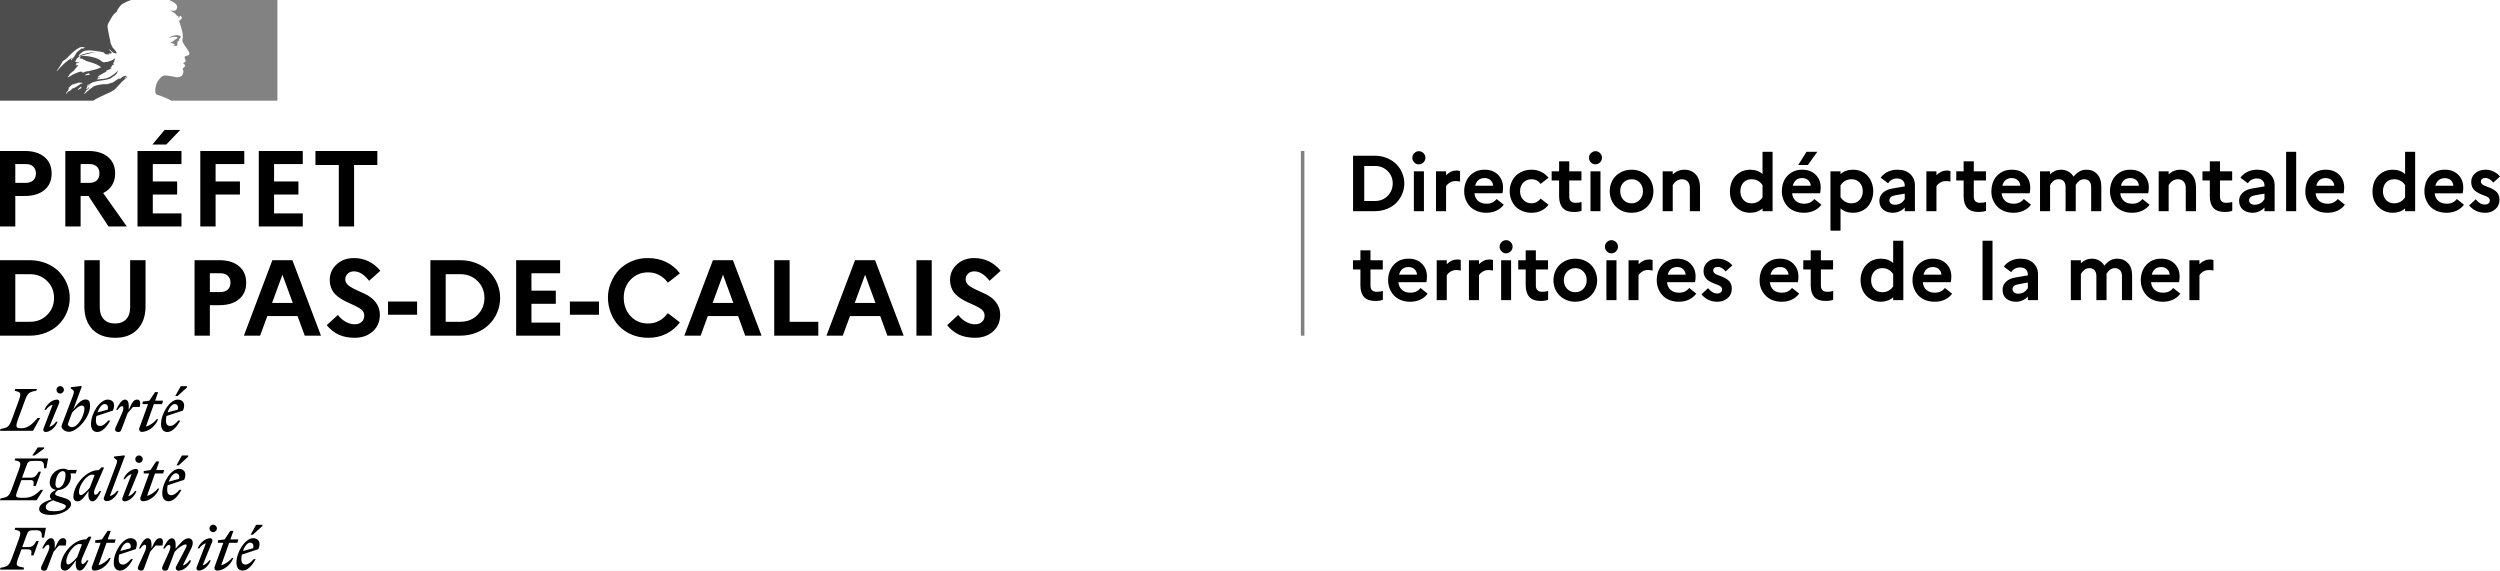
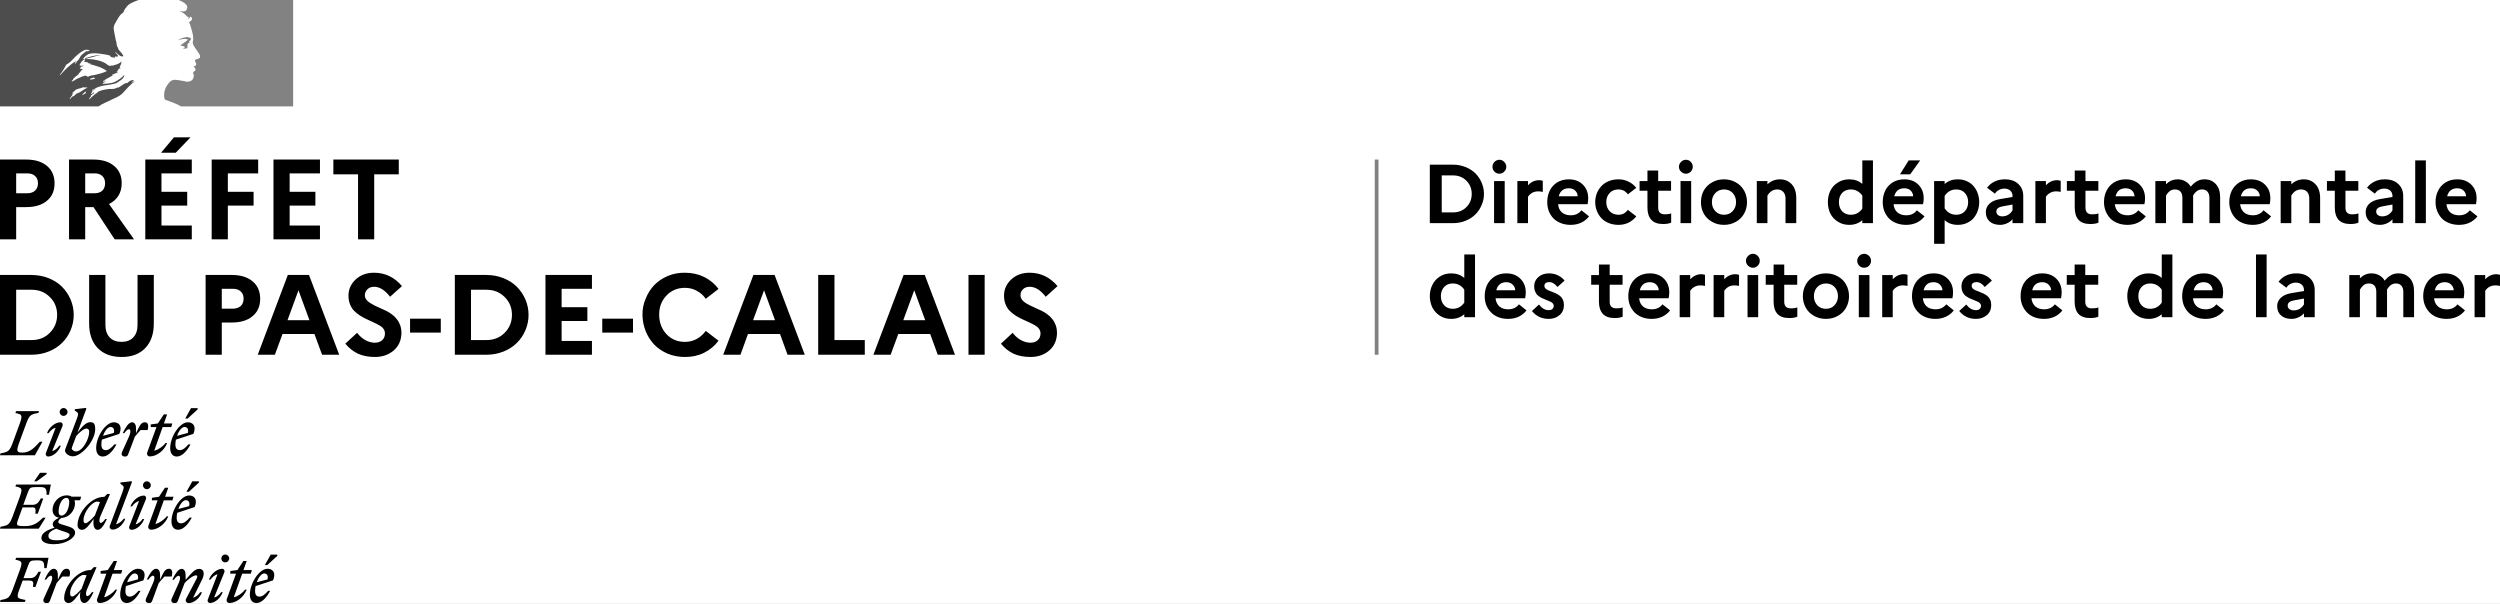
- <svg xmlns="http://www.w3.org/2000/svg" viewBox="1000 1000 24838 5670">
-   <path fill="#fff" d="M1000 1000h24838v5670h-24838z" />
+ <svg xmlns="http://www.w3.org/2000/svg" viewBox="1000 1000 23503 5670">
+   <path fill="#fff" d="M1000 1000h23503v5670h-23503z" />
  <g>
    <path d="M2145 1884c11-11 22-22 32-34 20-23 40-44 63-64 7-6 14-12 21-16 2-2 2-6 4-8-9 4-15 11-25 15-2 0-4-2-2-4 7-5 14-10 20-15h-1c-2 0-2-2-2-4-25-4-43 13-60 28-4 2-8-2-9-2-28 9-49 34-77 45v-4c-11 4-22 11-34 13-17 4-32 2-47 2-23 2-46 7-69 12-1 0-1 0-2 1-12 3-24 8-35 14l-4 4c-4 4-8 9-13 11-12 6-21 16-31 25-1 1-2 1-3 1-10 10-20 20-30 29-1 1-4 1-6 1 0-1 1-1 1-2 2-3 3-5 5-8l6-9c3-4 5-8 8-11 1-1 1-2 0-2-1-1-2-1-3-1 9-9 21-17 32-24-1 0-3-1-2-2 1-2 2-3 3-5 0-1 0-1 1-2 0-1-1-1-1-2l-9 6c-5 4-8 12-15 12h-3c-1 0-2 0-2-1v-1c0-1 1-1 1-2s1-1 1-2c0 0 0-1 1-1 0-1 1-2 1-2 0-1 1-1 1-2 1-1 2-3 2-4 0-1 1-1 1-2 1-1 1-2 2-3 1-2 0-3-1-3 3-5 8-8 13-11h-1c7-4 15-8 22-12l3-3c-11 4-20 9-30 15 0 0-2 1-3 2 0 0-2 1-5-2v-1c2-4 8-6 11-9 2 0 4 0 4 2 61-47 144-36 214-60 6-4 11-8 17-11 9-4 17-13 28-19 15-11 26-25 32-43 0-2-2-4-2-4-25 26-53 47-83 62-40 21-83 17-125 23 2-4 6-4 9-4 0-6 4-8 8-11h6c2 0 2-4 4-4 4 0 10-2 8-2-6-8-17 6-26 0 4-4 2-9 6-11h8c0-4 4-8 4-8 28-17 55-30 81-45-6 0-9 6-15 2 4 0 0-6 4-6 21-6 38-17 59-25-8 0-13 6-21 0 4-2 6-6 11-6v-6c0-2 2-2 4-2-2 0-4-2-4-2 2-4 8-2 11-6-2 0-6 0-6-2 6-8 15-9 25-11-2-4-8 0-8-4 0-2 2-2 4-2h-4c-4-2-2-6-2-8 11-13 11-30 17-45-2 0-4 0-4-2-19 21-49 28-77 36h-13c-9 4-23 4-32-2-8-4-11-9-19-15-15-9-30-17-47-23-47-15-96-23-145-21 21-11 44-12 66-19 32-9 62-21 96-19-6-2-13 0-19 0-26-2-53 6-81 11-19 4-36 11-55 15-11 4-17 15-30 13v-6c19-23 42-45 72-47 34-6 66 0 100 4 25 2 47 8 72 13 9 0 11 15 19 17 11 4 23 0 34 8 0-4-2-8 0-11 8-8 17 2 25-2 15-9-13-26-21-40 0-2 2-4 2-4 15 13 26 28 45 38 9 4 32 9 28-2-9-21-28-38-44-57v-8c-4 0-4-2-6-4v-8c-8-4-6-11-9-17-6-9-2-23-6-34-4-11-6-21-8-32-6-32-13-60-17-91-4-36 21-64 38-96 13-23 28-45 53-60 6-23 21-42 36-60 15-18 40-30 58-38 26-12 50-19 50-19h-1304v1e3h927c36-26 72-38 122-63 24-10 78-35 96-53m-290-136c-4 0-11 2-9-2 2-9 15-9 23-13 4-2 9-6 13-4 4 6 9 4 13 8-12 11-27 6-40 11m-290-41s-2-2-2-4c25-32 43-62 61-96 25-13 45-32 64-53 32-34 66-64 106-83 15-6 34-4 49 2-6 8-15 6-23 11-2 0-4 0-6-2 2-2 2-4 2-6-19 21-45 30-60 55-11 19-19 43-43 49-8 2 2-6-2-4-59 36-100 80-146 131m157-125c-2 4-4 4-6 8-2 4-4 6-8 8-2 0-4 0-4-2 2-8 8-15 15-17 3-1 3 1 3 3m88 283c-1 2-3 4-5 6 2 0 4 2 2 3-4 4-9 8-14 10h-3c-2 2-5 4-7 7-2 2-13 1-10-2 5-4 9-9 14-13 3-2 6-5 8-8 1-2 2-3 4-4 3-2 13-3 11 1m-34-15c-8 5-15 10-22 15-8 5-17 8-25 12-1-1-2-1-3-1-7 4-13 9-19 15l-3 3-3 3-4 4c-1 1-1 2-3 3-1 1-4 1-4-1-1 1-2 1-3 2-1 1-2 1-3 2h-2c-2 2-5 4-7 6-4 4-8 7-11 12v1l-1 1s0 1-1 1c0 1-1 1-1 2 0 0-1 1-2 1l-1-1s0-1-1-1c-1-1-1-2-2-3v-1c2-2 4-4 6-7 1-1 1-2 2-2 1-1 2-3 3-4 0-1 1-1 1-2 2-3 4-5 6-8l1-1c1-1 2-3 3-4s1-2 2-4v-1c1-2 1-3 2-4v-1c0-1 0-1 1-2 0-1 0-2 1-3v-1c2-4 5-7 8-10h-1c-3 2-5 4-7 6-2 2-6-1-3-3 2-1 3-3 4-4 3-3 6-7 10-10 2-2 4-3 6-4l1-1c1-2 3-3 4-5 18-17 49-17 72-28 9-4 21 2 30 0 6 0 11 0 17 4-17 3-32 14-48 24m39-132c-2-2 6 0 8-4h-15c-2 0-2-2-2-4-9 2-21 6-30 8-13 4-25 13-40 17-21 8-38 25-60 32-2 0-2-2-2-4 2-6 9-8 13-13 0-2 0-4-2-4 15-21 36-32 55-49v-6c6-8 15-11 19-21 2-6 10-13 19-17-2-2-6-2-6-6-8 0-15 4-23-2 4-3 8-5 12-7-2 0-3-1-4-3-2-4 4-8 9-9 8-2 17-2 23-8-13-2-28 4-42-4 9-25 25-45 47-57 2 0 6 0 6 2 0 9-6 17-15 19 15 4 30 4 45 11-2 4-6 2-8 2 9 6 21 2 30 9-6 6-11 0-17 0 59 17 121 30 170 68-42 21-85 30-130 40-6 0-9 0-15-2 0 2 0 6-2 6-8 0-13 0-19 4-7 6-18 8-24 2" fill="#4d4d4d" />
    <path d="M3755 1e3h-1074s2 0 10 5c9 5 20 11 27 14 14 7 27 16 36 30 4 6 9 17 6 25-4 9-6 25-15 28-11 6-26 6-40 4-8 0-15-2-23-4 28 11 55 25 74 51 2 4 9 6 17 6 2 0 2 4 2 6-4 4-8 6-6 11h6c9-4 8-23 21-17 9 6 13 19 8 28-8 8-15 13-23 19-2 4-2 9 0 13 6 8 8 15 9 23 6 13 8 28 13 42 8 28 15 57 13 85 0 15-8 28-2 43 4 15 13 26 21 40 8 11 15 19 21 30 11 19 32 38 23 59-6 13-26 11-40 19-11 9-2 25 4 34 9 17-11 28-25 34 4 6 11 4 13 8 2 9 11 15 6 25-8 11-30 17-19 34 8 13 3 28-2 42-6 17-21 25-34 28-11 4-25 4-36 2-4-2-8-4-11-4-32-4-64-13-96-13-9 2-19 4-26 7-9 6-16 13-23 20-1 2-3 3-4 5-1 1-2 2-2 3l-2 2c-6 7-10 14-15 22 0 1-1 1-1 1 0 1-1 2-2 3-6 11-11 23-14 35-13 43-7 80 2 89 2 2 62 21 104 40 20 9 33 15 45 23h1055v-1e3z" fill="#828282" />
    <path d="M2745 1366c8 2 19 2 19 6-4 15-26 19-38 34h-6c-6 4-4 13-9 13-6-2-11 0-17 2 8 8 17 13 28 11 2 0 6 4 6 8 0 0 2 0 4-2 2 0 4 0 4 2v8c-6 8-15 4-23 6 15 4 30 4 44 0 11-4 0-23 8-32-4 0 0-6-4-6 4-4 8-9 11-11 4 0 9-2 11-6 0-4-8-6-6-9 11-8 21-19 17-30-2-6-17-6-26-10s-21 0-32 2c-9 0-19 6-28 8-13 4-25 11-36 19 13-6 26-8 41-11 11-2 20-4 32-2" stroke-width="1" fill="gray" />
  </g>
  <g>
    <path d="M1e3 3250v-750h247q123 0 195 60 71 60 71 164 0 104-71 163-71 60-195 60h-95v303zm152-433h102q49 0 76-25t27-70q0-43-28-68-27-25-75-24h-102zm497 433v-750h229q124 0 195 60 72 60 71 164 0 67-31 116-31 50-88 78l235 332h-182l-199-303h-78v303zm152-433h86q48 0 74-24 27-25 27-71 0-43-27-68t-74-24h-86zm565 433v-750h437v130h-285v173h242v130h-242v187h285v130zm148-814 121-145h156l-139 145zm476 814v-750h437v130h-285v173h242v130h-242v317zm581 0v-750h437v130h-285v173h242v130h-242v187h285v130zm563-611v-139h615v139h-231v611h-152v-611zm-3134 1696v-750h294q87 0 163 30 75 30 126 81 51 51 81 120 29 69 29 144t-29 144-81 120q-51 51-126 81-75 30-163 30zm152-138h145q104 0 171-68 69-69 69-169 0-101-69-168-68-68-171-68h-145zm686-155v-457h153v469q0 75 40 118 40 42 112 42 70 0 110-42 40-42 40-118v-469h153v457q0 147-81 231t-223 83q-141 0-223-83-81-84-81-231zm1095 293v-750h247q123 0 195 60 71 60 71 164 0 104-71 163-71 60-195 60h-95v303zm152-433h102q49 0 76-25t27-70q0-43-28-68-27-25-75-24h-102zm338 433 283-750h199l284 750h-161l-72-195h-300l-72 195zm280-325h206l-103-281zm543 221 111-102q34 44 77 68 43 24 88 25 45 0 71-24 26-23 26-63 0-24-14-44-15-20-40-33-24-14-55-28-31-15-62-29-32-14-63-34t-55-44q-24-24-39-61-15-37-15-81 0-91 68-154 68-63 172-63 157 0 263 126l-112 100q-72-94-150-94-39 0-62 23-24 22-25 56 0 21 12 39 12 17 32 31 20 13 45 26 26 12 54 25 29 13 57 26 29 14 55 34 26 19 45 44 20 24 32 57 12 33 12 75-2 102-73 163-71 61-176 61-92 0-160-31-67-32-119-94zm609-104v-131h289v131zm421 208v-750h295q87 0 162 30 75 30 126 81 51 51 81 120 29 69 29 144t-29 144q-29 69-81 120-51 51-126 81-75 30-162 30zm152-138h145q104 0 171-68 69-69 69-169 0-101-69-168-68-68-171-68h-145zm700 138v-750h437v130h-285v173h242v130h-242v187h285v130zm534-208v-131h289v131zm408-14q-29-73-30-153t30-152q29-73 80-127 52-54 127-86 75-32 162-31 99 0 181 40 82 41 135 112l-120 93q-33-48-84-75-50-28-112-28-105 0-174 73-69 73-68 181t68 181q69 73 174 73 62 0 112-28t84-75l120 92q-53 72-135 113t-181 40q-87 0-162-31-75-32-127-86-51-54-80-126zm729 222 284-750h199l284 750h-162l-71-195h-301l-71 195zm281-325h206l-103-281zm612 325v-750h153v612h285v138zm519 0 284-750h199l284 750h-162l-71-195h-300l-72 195zm281-325h206l-103-281zm613 325v-750h152v750zm305-104 110-102q34 44 77 68 43 24 89 25 45 0 70-24 26-23 26-63 0-24-14-44-15-20-39-33-24-14-55-28-31-15-63-29t-63-34q-31-20-55-44-24-24-39-61-15-37-15-81 0-91 68-154 68-63 172-63 157 0 263 126l-111 100q-72-94-151-94-39 0-62 23-24 22-24 56 0 21 11 39 12 17 32 31 20 13 46 26 26 12 53 25 29 13 57 26 29 14 55 34 26 19 45 44 20 24 32 57 12 33 12 75-2 102-73 163-71 61-176 61-92 0-160-31-67-32-118-94z" />
    <path d="M13942 2500v1835" fill="none" stroke="gray" stroke-width="35" />
-     <path d="M14443 3098v-551h216q64 0 119 23 55 22 93 59 38 38 59 88 22 50 22 106t-22 106q-21 50-59 88-38 38-93 59-55 22-119 22zm111-101h106q76 0 126-50 50-50 51-124 0-74-51-124-50-50-126-50h-106zm497-383q-19-20-19-47t19-45q20-20 46-20t46 20q19 19 19 45t-19 46q-19 19-46 20t-46-19zm-4 484v-396h100v396zm220 0v-396h100v39q46-47 104-47 17 0 35 6v104q-22-5-44-5-33 0-58 15-24 15-37 36v248zm280-198q0-59 24-107 23-48 70-78t110-29q82 0 132 50 50 50 50 128 0 30-6 56h-278q5 49 37 77 32 27 83 27 32 0 58-12 26-13 42-35l71 57q-28 38-73 59-45 21-100 21-51 0-93-17-42-17-70-46-27-30-42-68-15-39-15-83zm109-55h178q-1-31-23-53-22-22-60-23-75 0-95 76zm358 137q-15-39-15-82 0-43 15-82 15-39 42-68 28-29 70-47 42-17 91-17 53 0 96 22 43 21 72 58l-79 61q-32-46-90-46-49 0-82 33-32 34-32 86 0 52 33 86 32 34 82 34 28 0 51-13 23-13 38-34l79 61q-28 38-72 59-43 21-96 21-50 0-91-17-41-17-70-46-27-30-42-69zm402-189v-91h74v-99h101v99h121v91h-121v160q0 62 63 62 37 0 59-9v88q-27 12-77 12-73 0-109-39-36-39-37-114v-160zm390-179q-19-20-19-47t19-45q20-20 46-20 27 0 45 20 19 19 19 45t-19 46q-19 19-45 20-26 0-46-19zm-4 484v-396h99v396zm218-90q-27-49-27-108t27-108q27-49 77-77 50-29 113-29 63 0 113 29 50 28 77 77 27 49 27 108t-27 108q-27 49-77 78-50 28-113 28-63 0-113-28-50-29-77-78zm109-194q-33 34-32 86t32 86q33 34 82 34 48 0 80-35 32-34 32-85 0-52-32-86-32-34-80-33-50 0-82 33zm390 284v-396h100v31q49-47 117-47 67 0 111 46 43 46 43 131v235h-101v-232q0-39-21-62-21-23-57-23-57 0-92 58v259zm691-91q-24-48-23-107t23-106q24-48 71-78t107-30q74 0 123 43v-221h100v590h-100v-27q-49 43-123 43-61 0-107-30-47-30-71-77zm111-193q-30 34-30 86t30 86q31 34 81 34 69 0 109-59v-122q-40-59-109-58-50 0-81 33zm382 86q0-59 23-107 23-48 71-78t109-29q82 0 133 50 50 50 50 128 0 30-6 56h-278q5 49 37 77 32 27 83 27 32 0 58-12 26-13 42-35l71 57q-28 38-73 59-45 21-100 21-51 0-94-17-42-17-69-46-27-30-42-68-15-39-15-83zm109-55h178q-1-31-24-53-22-22-60-23-75 0-94 76zm54-206 82-131h108l-94 131zm320 653v-590h100v28q49-44 123-44 46 0 85 17 38 17 64 47 25 29 39 68 14 39 14 82 0 43-14 82-14 39-39 69-25 29-64 46-38 17-85 17-75 0-123-44v222zm100-331 1-1q41 60 108 60 50 0 81-34 31-34 31-86t-31-86q-31-34-81-33-68 0-108 59l-1-1zm386 33q0-46 35-79 35-33 98-43l119-20v-10q0-31-21-50-21-19-55-19-29 0-52 13-23 12-37 35l-74-56q27-37 70-58t96-21q83 0 128 44 46 43 46 112v256h-101v-37q-19 24-51 38-32 15-67 15-60 0-97-32-37-32-37-88zm99-4q0 19 15 32 15 12 41 12 63 0 97-56v-54l-93 16q-59 10-59 50zm368 108v-396h100v39q46-47 104-47 17 0 35 6v104q-22-5-44-5-33 0-58 15-24 15-37 36v248zm297-305v-91h73v-99h101v99h121v91h-121v160q0 62 63 62 37 0 59-9v88q-27 12-76 12-73 0-110-39-36-39-37-114v-160zm349 107q0-59 23-107 23-48 71-78t109-29q82 0 132 50 50 50 51 128 0 30-6 56h-278q5 49 36 77 32 27 83 27 32 0 58-12 26-13 43-35l71 57q-28 38-73 59-45 21-100 21-51 0-94-17-42-17-69-46-27-30-43-68-15-39-14-83zm109-55h178q-1-31-24-53-22-22-60-23-75 0-94 76zm374 253v-396h100v30q47-46 109-46 40 0 72 18 33 18 52 51 26-32 56-50 31-19 74-19 64 0 105 44 41 44 41 124v244h-101v-240q0-36-18-57t-53-20q-48 0-82 56 1 5 0 17v244h-101v-240q0-36-18-57-18-21-52-20-16 0-30 5-14 5-24 15-10 10-17 18-6 8-13 20v259zm695-198q0-59 24-107 23-48 70-78t110-29q82 0 132 50 50 50 50 128 0 30-6 56h-278q5 49 37 77 32 27 83 27 32 0 58-12 26-13 42-35l72 57q-28 38-73 59-45 21-101 21-51 0-93-17-42-17-70-46-27-30-42-68-15-39-15-83zm109-55h178q-1-31-23-53-22-22-60-23-75 0-95 76zm375 253v-396h99v31q49-47 118-47 67 0 110 46 43 46 44 131v235h-102v-232q0-39-21-62-21-23-57-23-57 0-92 58v259zm435-305v-91h73v-99h101v99h121v91h-121v161q0 62 63 61 37 0 59-9v88q-27 12-76 12-73 0-110-39-36-39-37-113v-161zm364 201q0-46 35-79 35-33 98-43l119-20v-10q0-31-21-50-21-19-55-19-29 0-52 13-23 12-37 35l-74-56q27-37 70-58t96-21q83 0 128 44 46 43 46 112v256h-101v-37q-19 24-51 38-32 15-67 15-60 0-97-32-37-32-37-88zm99-4q0 19 15 32 15 12 41 12 63 0 97-56v-54l-93 16q-59 10-60 50zm368 108v-590h100v590zm191-198q0-59 23-107 23-48 71-78t109-29q82 0 133 50 50 50 50 128 0 30-6 56h-278q5 49 36 77 32 27 83 27 32 0 58-12 26-13 43-35l71 57q-28 38-73 59-45 21-100 21-51 0-94-17-42-17-69-46-27-30-43-68-15-39-14-83zm109-55h178q-1-31-24-53-22-22-60-23-75 0-94 76zm581 162q-24-48-23-107t23-106q24-48 71-78t107-30q74 0 123 43v-221h100v590h-100v-27q-50 43-123 43-61 0-107-30-47-30-71-77zm111-193q-30 34-30 86t30 86q31 34 81 34 69 0 109-59v-122q-40-59-109-58-50 0-81 33zm382 86q0-59 23-107 23-48 71-78t110-29q82 0 132 50 50 50 50 128 0 30-6 57h-278q5 49 37 76 32 27 83 27 32 0 58-12 26-13 42-35l71 57q-28 38-73 59-45 21-100 21-51 0-94-17-42-17-69-46-27-30-42-68-15-39-15-83zm109-55h178q-1-31-23-53-22-22-60-22-75 0-95 75zm335 196 66-61q42 53 91 52 23 0 36-11 13-11 13-30 0-14-10-24-10-10-27-17-16-7-36-14-20-7-39-18-20-10-36-23-16-13-27-36-10-22-10-51 0-53 40-87 40-35 101-35 45 0 83 19 39 19 62 49l-67 60q-36-46-78-46-22 0-33 10-12 10-12 26 0 13 10 24 10 10 27 17 17 7 36 14 20 7 39 17 20 10 36 23 17 13 27 35 10 22 10 51-1 60-43 95-41 35-100 34-97 0-159-73zm-11089 636v-91h74v-99h100v99h122v91h-122v160q0 62 63 62 37 0 60-9v88q-27 12-77 12-73 0-110-39-36-40-36-114v-160zm349 107q0-59 24-107 24-48 70-78t110-29q82 0 132 50 50 50 50 128 0 30-6 56h-278q5 49 37 77 32 27 83 27 32 0 58-12 26-13 42-35l71 57q-28 38-73 59-45 21-100 21-51 0-93-17-42-17-70-47-27-29-42-68-15-39-15-82zm109-55h178q-1-31-23-53-22-22-60-23-75 0-95 76zm374 253v-396h100v39q46-47 105-47 17 0 34 5v105q-22-5-43-5-33 0-58 15-24 15-38 36v248zm320 0v-396h100v39q46-47 104-47 17 0 35 5v105q-22-5-44-5-33 0-58 15-24 15-37 36v248zm324-485q-19-20-19-46t19-45q20-20 46-20t45 20q19 19 19 45t-19 46q-19 19-45 20t-46-20zm-4 485v-396h99v396zm170-305v-91h74v-99h101v99h121v91h-121v160q0 62 63 62 37 0 59-9v88q-27 12-76 12-73 0-110-39-36-40-37-114v-160zm377 215q-27-49-27-108t27-108q27-49 77-77 50-29 113-29 63 0 113 29 50 28 76 77 27 49 28 108t-28 108q-27 49-76 77-50 28-113 29-63 0-113-29-50-29-77-77zm109-194q-33 34-33 86t33 86q33 34 82 33 48 0 80-34 32-34 32-85 0-52-32-86-32-34-80-34-49 0-82 34zm394-201q-19-20-19-46t19-45q20-20 46-20t46 20q19 19 19 45t-19 46q-19 19-46 20t-46-20zm-4 485v-396h100v396zm220 0v-396h100v39q46-47 104-47 17 0 35 5v105q-22-5-44-6-33 0-58 15-24 15-38 36v249zm280-198q0-59 23-107 23-48 71-78t110-29q82 0 132 50 50 50 50 128 0 30-6 56h-278q5 49 37 77 32 27 83 27 32 0 58-12 26-13 42-35l71 56q-28 38-73 60-45 21-100 21-51 0-94-17-42-17-69-47-27-29-42-68-15-39-15-82zm109-55h178q-1-31-24-54-22-22-59-22-75 0-95 76zm335 195 66-61q42 53 91 53 23 0 36-12 13-12 13-29 0-14-10-24-10-10-27-18-16-7-36-14-20-7-39-17-20-10-36-23-16-13-27-36-10-22-10-51 0-53 40-88 40-35 101-34 45 0 83 19 39 19 62 48l-67 60q-36-46-78-45-22 0-33 9-12 10-12 27 0 14 10 24 10 10 27 17 17 7 36 14 20 7 39 17 20 10 36 23 17 13 27 35 10 22 10 51-1 60-43 94-41 35-100 35-97 0-159-74zm578-140q0-59 23-107 23-48 70-78t110-29q82 0 132 50 50 50 51 128 0 30-6 56h-278q5 49 36 77 32 27 83 27 32 0 58-12 26-13 43-35l71 56q-28 38-73 60-45 21-100 21-51 0-94-17-42-17-69-47-27-29-43-68-15-39-14-82zm108-55h179q-1-31-24-54-22-22-60-22-75 0-95 76zm326-52v-91h74v-99h101v99h121v91h-121v160q0 62 63 62 37 0 59-9v88q-27 12-77 12-73 0-110-39-36-40-36-114v-160zm593 214q-24-48-24-107 0-58 24-106 24-48 70-78t107-30q74 0 123 43v-221h101v590h-101v-28q-50 43-123 44-61 0-107-30-46-29-70-77zm111-193q-30 33-30 86t30 86q31 33 81 33 69 0 108-58v-122q-40-59-108-59-50 0-81 34zm381 86q0-59 24-107 23-48 70-78t110-29q82 0 132 50 50 50 50 128 0 30-6 56h-278q5 49 37 77 32 27 83 27 32 0 58-12 26-13 42-35l72 57q-28 38-73 59-45 21-101 21-51 0-93-17-42-17-70-47-27-29-42-68-15-39-15-82zm109-55h178q-1-31-23-53-22-22-60-23-75 0-95 76zm587 253v-590h99v590zm199-104q0-46 34-79 35-33 98-43l119-20v-10q0-31-21-50-21-19-55-19-29 0-52 12-23 12-37 35l-74-55q27-37 70-58 43-21 96-21 83 0 128 44 46 43 46 112v256h-101v-37q-19 24-51 38-32 15-66 15-60 0-98-32-37-32-36-88zm99-5q0 19 15 32 15 12 40 13 63 0 97-56v-55l-93 17q-59 10-59 49zm579 109v-396h100v30q47-46 109-46 40 0 72 18 33 18 52 51 26-32 56-50 31-19 73-19 64 0 106 44 41 44 41 124v244h-101v-240q0-36-19-57-19-21-52-21-48 0-83 57 1 5 1 17v244h-101v-240q0-36-19-57-18-21-51-21-16 0-30 6-14 5-24 15-10 10-17 18t-13 20v259zm695-198q0-59 24-107 23-48 70-78t110-29q82 0 132 50 50 50 50 128 0 30-6 56h-278q5 49 37 77 32 27 83 27 32 0 58-12 26-13 42-35l71 57q-28 38-73 59-45 21-100 21-51 0-94-17-42-17-69-47-27-29-42-68-15-39-15-82zm109-55h178q-1-31-23-53-22-22-60-23-75 0-95 76zm374 253v-396h100v39q46-47 105-47 17 0 34 5v105q-22-5-44-5-33 0-58 15-24 15-37 36v248z" />
+     <path d="M14442 3098v-550h216q64 0 119 22 55 22 93 59 38 38 59 88 22 51 22 106t-22 105q-21 51-59 88-38 38-93 60-55 22-119 22zm112-101h106q76 0 126-50 50-50 50-124 0-74-50-124-50-50-126-50h-106zm496-383q-19-20-19-46t19-46q20-20 46-20t45 20q20 19 20 46 0 26-20 46-18 19-45 19t-46-19zm-4 484v-396h100v396zm219 0v-396h100v39q46-47 105-47 16 0 34 6v104q-22-5-44-5-33 0-58 15-24 15-37 36v248zm281-198q0-59 23-107 23-48 70-78 47-29 110-29 82 0 132 50 50 50 50 128 0 30-6 56h-277q4 49 36 77 32 27 83 27 32 0 58-12 26-13 42-35l72 57q-28 37-73 59-45 21-100 21-52 0-94-17-42-17-70-46-27-30-42-68-14-39-14-83zm108-55h178q-1-31-23-53-22-22-60-22-75 0-95 75zm358 137q-15-39-15-82t15-82q15-39 43-68 27-30 69-47 42-17 92-17 52 0 95 22 43 21 72 58l-79 61q-32-46-90-46-49 0-81 33-32 34-32 86 0 52 32 86 32 33 83 33 28 0 50-12 23-13 38-34l79 61q-29 37-72 59-43 21-95 21-50 0-92-17-42-17-69-46-28-30-43-69zm402-189v-91h74v-99h101v99h121v91h-121v160q0 62 63 62 37 0 59-9v87q-28 13-77 13-73 0-109-39-37-40-37-114v-160zm390-179q-20-20-20-46t20-46q19-20 46-20t45 20q19 19 19 46 0 26-19 46-19 19-45 19t-46-19zm-5 484v-396h100v396zm218-90q-26-49-26-108 0-59 26-108 28-49 78-77 49-29 112-29t113 29q50 28 77 77 27 49 27 108 0 59-27 108-27 49-77 77-50 29-113 29t-112-29q-50-28-78-77zm110-194q-33 34-33 86 0 52 33 86t82 33q48 0 80-34 32-34 32-85 0-52-32-86-32-33-80-33-50 0-82 33zm389 284v-396h100v31q49-47 117-47 68 0 111 46 43 46 43 130v236h-101v-232q0-39-21-62-20-23-57-23-57 0-92 58v259zm691-91q-23-49-23-107 0-58 23-106 24-49 71-78 46-30 107-30 74 0 123 43v-221h100v590h-100v-28q-50 44-123 44-61 0-107-30-47-29-71-77zm111-193q-30 33-30 86 0 53 30 86 31 33 81 33 69 0 109-58v-122q-41-58-109-58-50 0-81 33zm382 86q0-59 23-107 23-48 70-78 47-29 110-29 82 0 132 50 50 50 50 128 0 30-6 56h-277q4 49 36 77 32 27 83 27 32 0 58-12 26-13 42-35l72 57q-28 37-73 59-45 21-100 21-52 0-94-17-42-17-70-46-27-30-42-68-14-39-14-83zm108-55h178q-1-31-23-53-22-22-60-22-75 0-95 75zm54-206 82-131h108l-94 131zm321 653v-590h99v28q49-44 124-44 46 0 84 17 38 17 64 47 25 29 39 68 14 39 14 82t-14 82q-14 39-39 69-26 29-64 46-38 17-84 17-75 0-124-44v222zm99-331 1-1q41 59 108 59 51 0 81-33 31-34 31-86 0-52-31-86-30-33-81-33-67 0-108 59l-1-1zm387 33q0-46 34-79 34-32 98-43l119-20v-10q0-31-21-50-21-19-55-19-29 0-52 13-23 12-37 35l-74-56q27-37 70-58t96-21q83 0 128 44 46 43 46 112v256h-101v-37q-19 24-51 38-32 15-66 15-61 0-98-32-36-33-36-88zm99-5q0 20 15 32 15 13 40 13 62 0 97-56v-55l-93 17q-59 10-59 49zm367 109v-396h99v39q46-47 105-47 16 0 34 6v104q-22-5-43-5-34 0-58 15-25 15-38 36v248zm296-305v-91h74v-99h101v99h121v91h-121v160q0 62 63 62 37 0 59-9v87q-28 13-77 13-73 0-110-39-36-40-36-114v-160zm349 107q0-59 24-107 23-48 70-78 47-29 110-29 82 0 132 50 50 50 50 128 0 30-6 56h-278q5 49 37 77 32 27 83 27 32 0 58-12 26-13 42-35l71 57q-28 37-73 59-44 21-100 21-51 0-93-17-43-17-70-46-27-30-42-68-15-39-15-83zm109-55h178q-1-31-23-53-23-22-60-22-76 0-95 75zm374 253v-396h100v30q47-46 109-46 40 0 72 18 32 18 52 51 25-32 56-50 31-19 73-19 65 0 106 44 41 44 41 124v244h-101v-240q0-36-19-57t-52-20q-48 0-82 56 0 5 0 17v244h-101v-240q0-36-18-57-19-20-52-20-16 0-30 5-14 5-24 15-10 10-17 18-6 8-13 20v259zm695-198q0-59 23-107 24-48 71-78 47-29 109-29 82 0 133 50 50 50 50 128 0 30-6 56h-278q5 49 37 77 31 27 83 27 31 0 57-12 27-13 43-35l71 57q-28 37-73 59-45 21-100 21-51 0-94-17-42-17-69-46-27-30-42-68-15-39-15-83zm109-55h178q-1-31-24-53-22-22-60-22-75 0-94 75zm374 253v-396h100v31q49-47 117-47 67 0 110 46 44 46 44 130v236h-102v-232q0-39-20-62t-57-23q-58 0-92 58v259zm435-305v-91h74v-99h100v99h121v91h-121v160q0 62 63 62 37 0 59-9v87q-27 13-76 13-73 0-110-39-36-40-36-114v-160zm364 201q0-46 34-79 35-32 98-43l120-20v-10q0-31-21-50-21-19-55-19-30 0-53 13-23 12-36 35l-74-56q27-37 70-58t96-21q83 0 128 44 46 43 46 112v256h-101v-37q-19 24-51 38-32 15-67 15-60 0-97-32-37-33-37-88zm99-5q0 20 15 32 16 13 41 13 62 0 97-56v-55l-94 17q-59 10-59 49zm367 109v-590h100v590zm191-198q0-59 24-107 23-48 70-78 47-29 110-29 82 0 132 50 50 50 50 128 0 30-6 56h-277q4 49 36 77 32 27 83 27 32 0 58-12 26-13 42-35l72 57q-29 37-73 59-45 21-101 21-51 0-93-17-43-17-70-46-27-30-42-68-15-39-15-83zm109-55h178q-1-31-23-53-22-22-60-22-75 0-95 75zm-9540 1046q-24-49-24-107t24-106q24-49 70-78 46-30 107-30 74 0 123 43v-221h101v590h-101v-28q-50 44-123 44-61 0-107-30t-70-77zm111-193q-31 33-31 86t31 86q30 33 80 33 69 0 109-58v-122q-40-58-109-58-50 0-80 33zm381 86q0-59 23-107 24-48 71-78 46-29 109-29 82 0 132 50 51 50 51 128 0 29-6 56h-278q5 49 36 77 32 27 83 27 32 0 58-12 26-13 43-35l71 57q-28 37-73 59-45 21-100 21-52 0-94-17-42-17-69-47-28-29-43-67-14-39-14-83zm109-55h178q-1-31-24-53-22-23-60-23-75 0-94 76zm335 195 66-61q41 53 91 53 23 0 35-11 13-12 13-30 0-14-10-24-10-11-26-17-17-8-36-15-20-7-40-17-19-10-36-23-16-13-26-36-10-22-10-51 0-53 39-87 40-35 101-35 45 0 84 19 39 19 62 49l-67 60q-36-46-78-46-22 0-34 10-11 9-11 26 0 13 10 24 10 10 26 17 17 7 36 14 20 7 40 17 19 10 36 23 16 13 26 35 10 22 10 51-1 60-42 94-42 35-101 35-97 0-158-74zm557-247v-91h73v-99h101v99h121v91h-121v160q0 62 63 62 37 0 59-9v87q-27 13-76 13-74 0-110-39-37-40-37-114v-160zm349 107q0-59 23-107 23-48 70-78 47-29 110-29 82 0 132 50 50 50 50 128 0 29-6 56h-277q4 49 36 77 32 27 83 27 32 0 58-12 26-13 42-35l72 57q-28 37-73 59-45 21-100 21-52 0-94-17-42-17-70-47-27-29-42-67-14-39-14-83zm108-55h178q-1-31-23-53-22-23-60-23-75 0-95 76zm375 253v-396h99v39q46-47 105-47 16 0 34 6v104q-22-5-43-5-34 0-58 15-25 15-38 36v248zm319 0v-396h100v39q45-47 104-47 17 0 35 6v104q-23-5-44-5-33 0-58 15-24 15-37 36v248zm324-484q-20-20-20-46t20-46q19-20 46-20t45 20q19 19 19 46 0 26-19 46-19 19-45 19t-46-19zm-5 484v-396h100v396zm171-305v-91h74v-99h100v99h122v91h-122v160q0 62 63 62 38 0 60-9v87q-28 13-77 13-73 0-110-39-36-40-36-114v-160zm376 215q-27-49-27-108 0-59 27-108 27-49 77-77 50-29 113-29t113 29q50 28 77 77 27 49 27 108 0 59-27 108-27 49-77 77-50 29-113 29t-113-29q-50-28-77-77zm109-194q-32 34-32 86 0 52 32 86t83 33q48 0 79-34 32-34 32-85 0-52-32-86-31-33-79-33-50 0-83 33zm394-200q-19-20-19-46t19-46q20-20 46-20t46 20q19 19 19 46 0 26-19 46-19 19-46 19t-46-19zm-4 484v-396h100v396zm220 0v-396h99v39q46-47 105-47 16 0 34 6v104q-22-5-43-5-34 0-58 15-25 15-38 36v248zm280-198q0-59 23-107 24-48 71-78 46-29 109-29 82 0 132 50 51 50 51 128 0 29-6 56h-278q5 49 36 77 32 27 83 27 32 0 58-12 26-13 43-35l71 57q-28 37-73 59-45 21-100 21-52 0-94-17-42-17-69-47-28-29-43-67-14-39-14-83zm109-55h178q-2-31-24-53-22-23-60-23-75 0-94 76zm335 195 66-61q41 53 91 53 23 0 35-11 13-12 13-30 0-14-10-24-10-11-26-17-17-8-36-15-20-7-40-17-19-10-36-23-16-13-26-36-10-22-10-51 0-53 39-87 40-35 101-35 45 0 84 19 39 19 62 49l-67 60q-36-46-78-46-22 0-34 10-11 9-11 26 0 13 10 24 10 10 26 17 17 7 36 14 20 7 40 17 19 10 36 23 16 13 26 35 10 22 10 51-1 60-42 94-42 35-101 35-97 0-158-74zm577-140q0-59 23-107 24-48 71-78 47-29 109-29 82 0 133 50 50 50 50 128 0 29-6 56h-278q5 49 37 77 31 27 82 27 32 0 58-12 27-13 43-35l71 57q-28 37-73 59-45 21-100 21-51 0-94-17-42-17-69-47-27-29-42-67-15-39-15-83zm109-55h178q-1-31-24-53-22-23-60-23-75 0-94 76zm325-52v-91h74v-99h100v99h122v91h-122v160q0 62 63 62 38 0 60-9v87q-28 13-77 13-73 0-110-39-36-40-36-114v-160zm593 214q-24-49-24-107t24-106q23-49 70-78 46-30 107-30 74 0 123 43v-221h100v590h-100v-28q-50 44-123 44-61 0-107-30-47-29-70-77zm110-193q-30 33-30 86t30 86q31 33 81 33 69 0 109-58v-122q-41-58-109-58-50 0-81 33zm382 86q0-59 23-107 23-48 70-78 47-29 110-29 82 0 132 50 50 50 50 128 0 29-6 56h-277q4 49 36 77 32 27 83 27 32 0 58-12 26-13 42-35l72 57q-28 37-73 59-45 21-100 21-52 0-94-17-42-17-70-47-27-29-42-67-14-39-14-83zm108-55h178q-1-31-23-53-22-23-60-23-75 0-95 76zm586 253v-590h100v590zm199-104q0-46 35-79 34-32 97-43l120-20v-10q0-31-21-50-21-19-55-19-29 0-52 13-23 11-37 35l-74-56q27-37 70-58t96-21q83 0 128 44 46 43 46 112v256h-101v-37q-19 24-51 38-32 15-67 15-60 0-97-32t-37-88zm99-5q0 20 15 32 16 13 41 13 62 0 97-56v-55l-94 17q-59 10-59 49zm579 109v-396h100v30q47-46 109-46 40 0 72 18 33 17 52 51 25-32 56-50 31-19 73-19 65 0 106 44 41 44 41 124v244h-101v-240q0-36-19-57t-52-20q-48 0-82 56 0 5 0 17v244h-101v-240q0-36-18-57-18-20-52-20-16 0-30 5-14 5-24 15-10 10-16 18-7 8-14 20v259zm695-198q0-59 24-107 23-48 70-78 47-29 110-29 81 0 132 50 50 50 50 128 0 29-6 56h-278q5 49 37 77 32 27 83 27 31 0 58-12 26-13 42-35l71 57q-28 37-73 59-45 21-100 21-51 0-94-17-42-17-69-47-27-29-42-67-15-39-15-83zm109-55h178q-1-31-24-53-22-23-59-23-76 0-95 76zm374 253v-396h100v39q46-47 104-47 17 0 35 6v104q-22-5-44-5-33 0-58 15-24 15-37 36v248z" />
  </g>
  <path d="M3484 6391c22 0 41 17 31 56l-101 27c16-48 46-83 70-83m56 164h-20c-25 30-53 54-80 54-28 0-42-17-42-54 0-15 2-31 5-45l164-54c32-76-7-109-52-109-78 0-166 136-166 243 0 51 24 79 62 79 45 0 91-43 129-114m-26-244 93-85v-12h-62l-55 98h24zm-349 82h54l-86 236c-8 20 3 40 24 40 61 0 134-52 162-126h-15c-22 31-70 65-106 72l79-222h81l10-34h-79l30-85h-31l-56 85-67 9zm-56-12c7-22-8-34-19-34-47 0-104 43-126 102h15c15-22 41-46 66-50l-91 236c-8 22 8 34 20 34 45 0 98-43 120-102h-15c-15 22-41 46-66 50zm9-94c20 0 37-17 37-37s-17-37-37-37c-21 0-37 17-37 37 0 21 16 37 37 37m-439 126c14 0 22 22 0 71l-64 142c-12 27 1 44 27 44 16 0 23-4 30-21l63-166c29-36 83-74 107-74 17 0 15 14 4 36l-97 185c-9 18 3 40 24 40 47 0 104-43 126-102h-17c-15 22-41 46-66 50l83-168c11-21 16-41 16-57 0-27-15-45-44-45-41 0-76 46-126 103v-44c0-31-10-59-38-59-33 0-63 52-87 102h15c17-24 32-37 44-37m-65 6c11-39 5-72-24-72-37 0-49 25-85 103v-44c0-31-10-59-38-59-33 0-63 52-87 102h15c16-23 31-37 43-37 14 0 22 22 0 71l-64 142c-12 27 1 44 27 44 16 0 23-4 30-21l61-166c18-22 34-41 54-62h68zm-349-28c22 0 41 17 31 56l-101 27c17-48 46-83 70-83m56 164h-20c-25 30-53 54-80 54-28 0-42-17-42-54 0-15 2-31 5-45l164-54c32-76-6-109-52-109-78 0-166 136-166 243 0 51 24 79 62 79 45 0 91-43 129-114m-375-162h54l-86 236c-8 20 3 40 24 40 61 0 135-52 162-126h-15c-22 31-70 65-106 72l79-222h81l10-34h-79l30-85h-31l-56 85-67 9zm-287 184c0-73 81-172 127-172 10 0 20 1 28 4l-47 126c-27 33-69 73-89 73-12 0-19-9-19-31m249-244-25-2-28 28h-5c-119 0-247 148-247 265 0 27 15 45 44 45 35 0 69-50 108-103l-2 19c-5 54 12 84 40 84 33 0 63-52 86-102h-15c-16 23-31 37-43 37s-21-23 0-71zm-255 86c11-39 5-72-24-72-37 0-49 25-85 103v-44c0-31-10-59-39-59-33 0-63 52-86 102h15c16-23 31-37 43-37 14 0 22 22 0 71l-65 143c-12 27 1 44 27 44 16 0 23-4 30-21l63-167c18-22 34-41 54-62h67zm-419 239 6-18c-79-15-89-15-57-101l30-81h63c39 0 40 17 34 60h23l52-143h-23c-20 34-35 60-78 60h-63l43-117c15-42 22-50 76-50h14c55 0 62 15 62 73h22l18-97h-305l-6 18c63 13 69 19 40 101l-65 177c-30 81-42 88-115 101l-5 18h234zm1513-956c22 0 41 17 31 56l-101 27c16-48 46-83 70-83m56 164h-20c-25 30-53 54-80 54-28 0-42-17-42-54 0-15 2-31 5-45l164-54c32-76-7-109-52-109-78 0-166 136-166 243 0 51 24 79 62 79 45 1 91-43 129-114m-26-244 93-85v-12h-62l-55 98h24zm-349 82h54l-86 236c-8 20 3 40 24 40 61 0 134-52 162-126h-15c-22 31-70 65-106 72l79-222h81l10-34h-79l30-85h-31l-56 85-67 10zm-56-11c7-22-8-34-20-34-47 0-104 43-126 102h15c15-22 41-46 66-50l-91 236c-8 22 8 34 20 34 45 0 98-43 120-102h-15c-15 22-41 46-66 50zm9-94c20 0 37-17 37-37s-17-37-37-37c-21 0-37 17-37 37s16 37 37 37m-290 330 150-398-5-7-104 12v12l20 15c18 14 12 27-4 72l-114 304c-10 18 3 40 24 40 47 0 98-43 120-102h-15c-16 23-48 47-72 52m-306-41c0-73 81-172 127-172 10 0 19 1 28 4l-48 126c-27 33-69 73-89 73-11 1-18-9-18-31m249-243-25-2-28 28h-5c-119 0-247 148-247 265 0 27 15 45 44 45 35 0 69-50 108-103l-2 19c-5 54 12 84 40 84 33 0 63-52 86-102h-15c-16 23-31 37-43 37s-21-23 0-70zm-579 393c0-31 30-51 73-68 14 7 36 15 64 24 45 15 62 21 62 34 0 29-41 51-116 51-56 1-83-11-83-41m123-191c-20 0-27-17-27-36 0-59 28-130 73-130 20 0 27 17 27 36 0 58-29 130-73 130m128 162c0-38-34-52-89-68-47-14-69-18-69-34 0-12 10-27 30-38 78-4 127-74 127-136 0-11-2-21-5-30h53l10-34h-90c-12-8-27-12-44-12-82 0-135 72-135 136 0 41 24 69 62 74-38 18-60 37-60 61 0 14 5 24 17 33-88 26-124 59-124 97 0 41 54 58 118 58 108 1 199-58 199-107m-408-240c39 0 40 17 34 60h23l52-143h-23c-20 34-35 60-78 60h-87l43-117c15-42 23-50 76-50h38c55 0 62 15 62 73h22l18-97h-327l-6 18c63 13 69 19 40 101l-65 177c-30 81-42 88-115 101l-5 18h364l65-103h-25c-42 42-85 79-166 79-97 0-88-5-56-95l30-81h86zm47-244 93-68v-12h-62l-55 80zm1390-511c22 0 41 17 31 56l-101 27c16-49 46-83 70-83m56 164h-20c-25 30-53 54-80 54-28 0-42-17-42-54 0-15 2-31 5-45l164-54c32-76-7-109-52-109-78 0-166 136-166 243 0 51 24 79 62 79 45 0 91-43 129-114m-26-244 93-85v-12h-62l-55 98h24zm-349 81h55l-86 236c-8 20 3 40 24 40 61 0 135-52 162-126h-15c-22 31-70 65-106 72l79-222h81l10-34h-79l30-85h-31l-56 85-67 9v25zm-28 27c11-39 5-72-24-72-37 0-49 25-85 103v-44c0-31-10-59-38-59-33 0-63 52-87 102h15c16-23 31-37 43-37 14 0 22 22 0 71l-64 142c-12 27 1 44 27 44 16 0 23-4 30-21l63-166c18-22 34-41 54-62h66zm-349-28c22 0 41 17 31 56l-101 27c16-49 46-83 70-83m56 164h-20c-25 30-53 54-80 54-28 0-42-17-42-54 0-15 2-31 5-45l164-54c32-76-6-109-52-109-78 0-166 136-166 243 0 51 24 79 62 79 45 0 91-43 129-114m-382 66c-16 0-39-15-39-28 0-4 7-23 16-46l26-70c28-34 72-71 97-71 15 0 26 10 26 31-1 66-61 184-126 184m182-209c0-48-12-66-46-66-42 0-81 45-121 99l84-226-5-7-104 12v12l20 15c18 14 12 28-4 72l-91 239c-8 20-17 44-17 50 0 28 38 55 73 55 79 2 211-143 211-255m-307-31c6-22-8-34-20-34-47 0-104 43-126 102h15c15-22 41-46 66-50l-91 236c-8 22 8 34 20 34 45 0 98-43 120-102h-15c-15 22-41 46-66 50zm10-94c20 0 37-17 37-37s-17-37-37-37c-21 0-37 17-37 37s16 37 37 37m-231-45h-216l-6 18c63 13 69 19 40 101l-65 177c-30 81-42 88-115 101l-5 18h328l71-127h-25c-41 45-88 102-161 102-55 0-63-10-32-95l65-177c30-81 42-88 115-101z" />
</svg>
